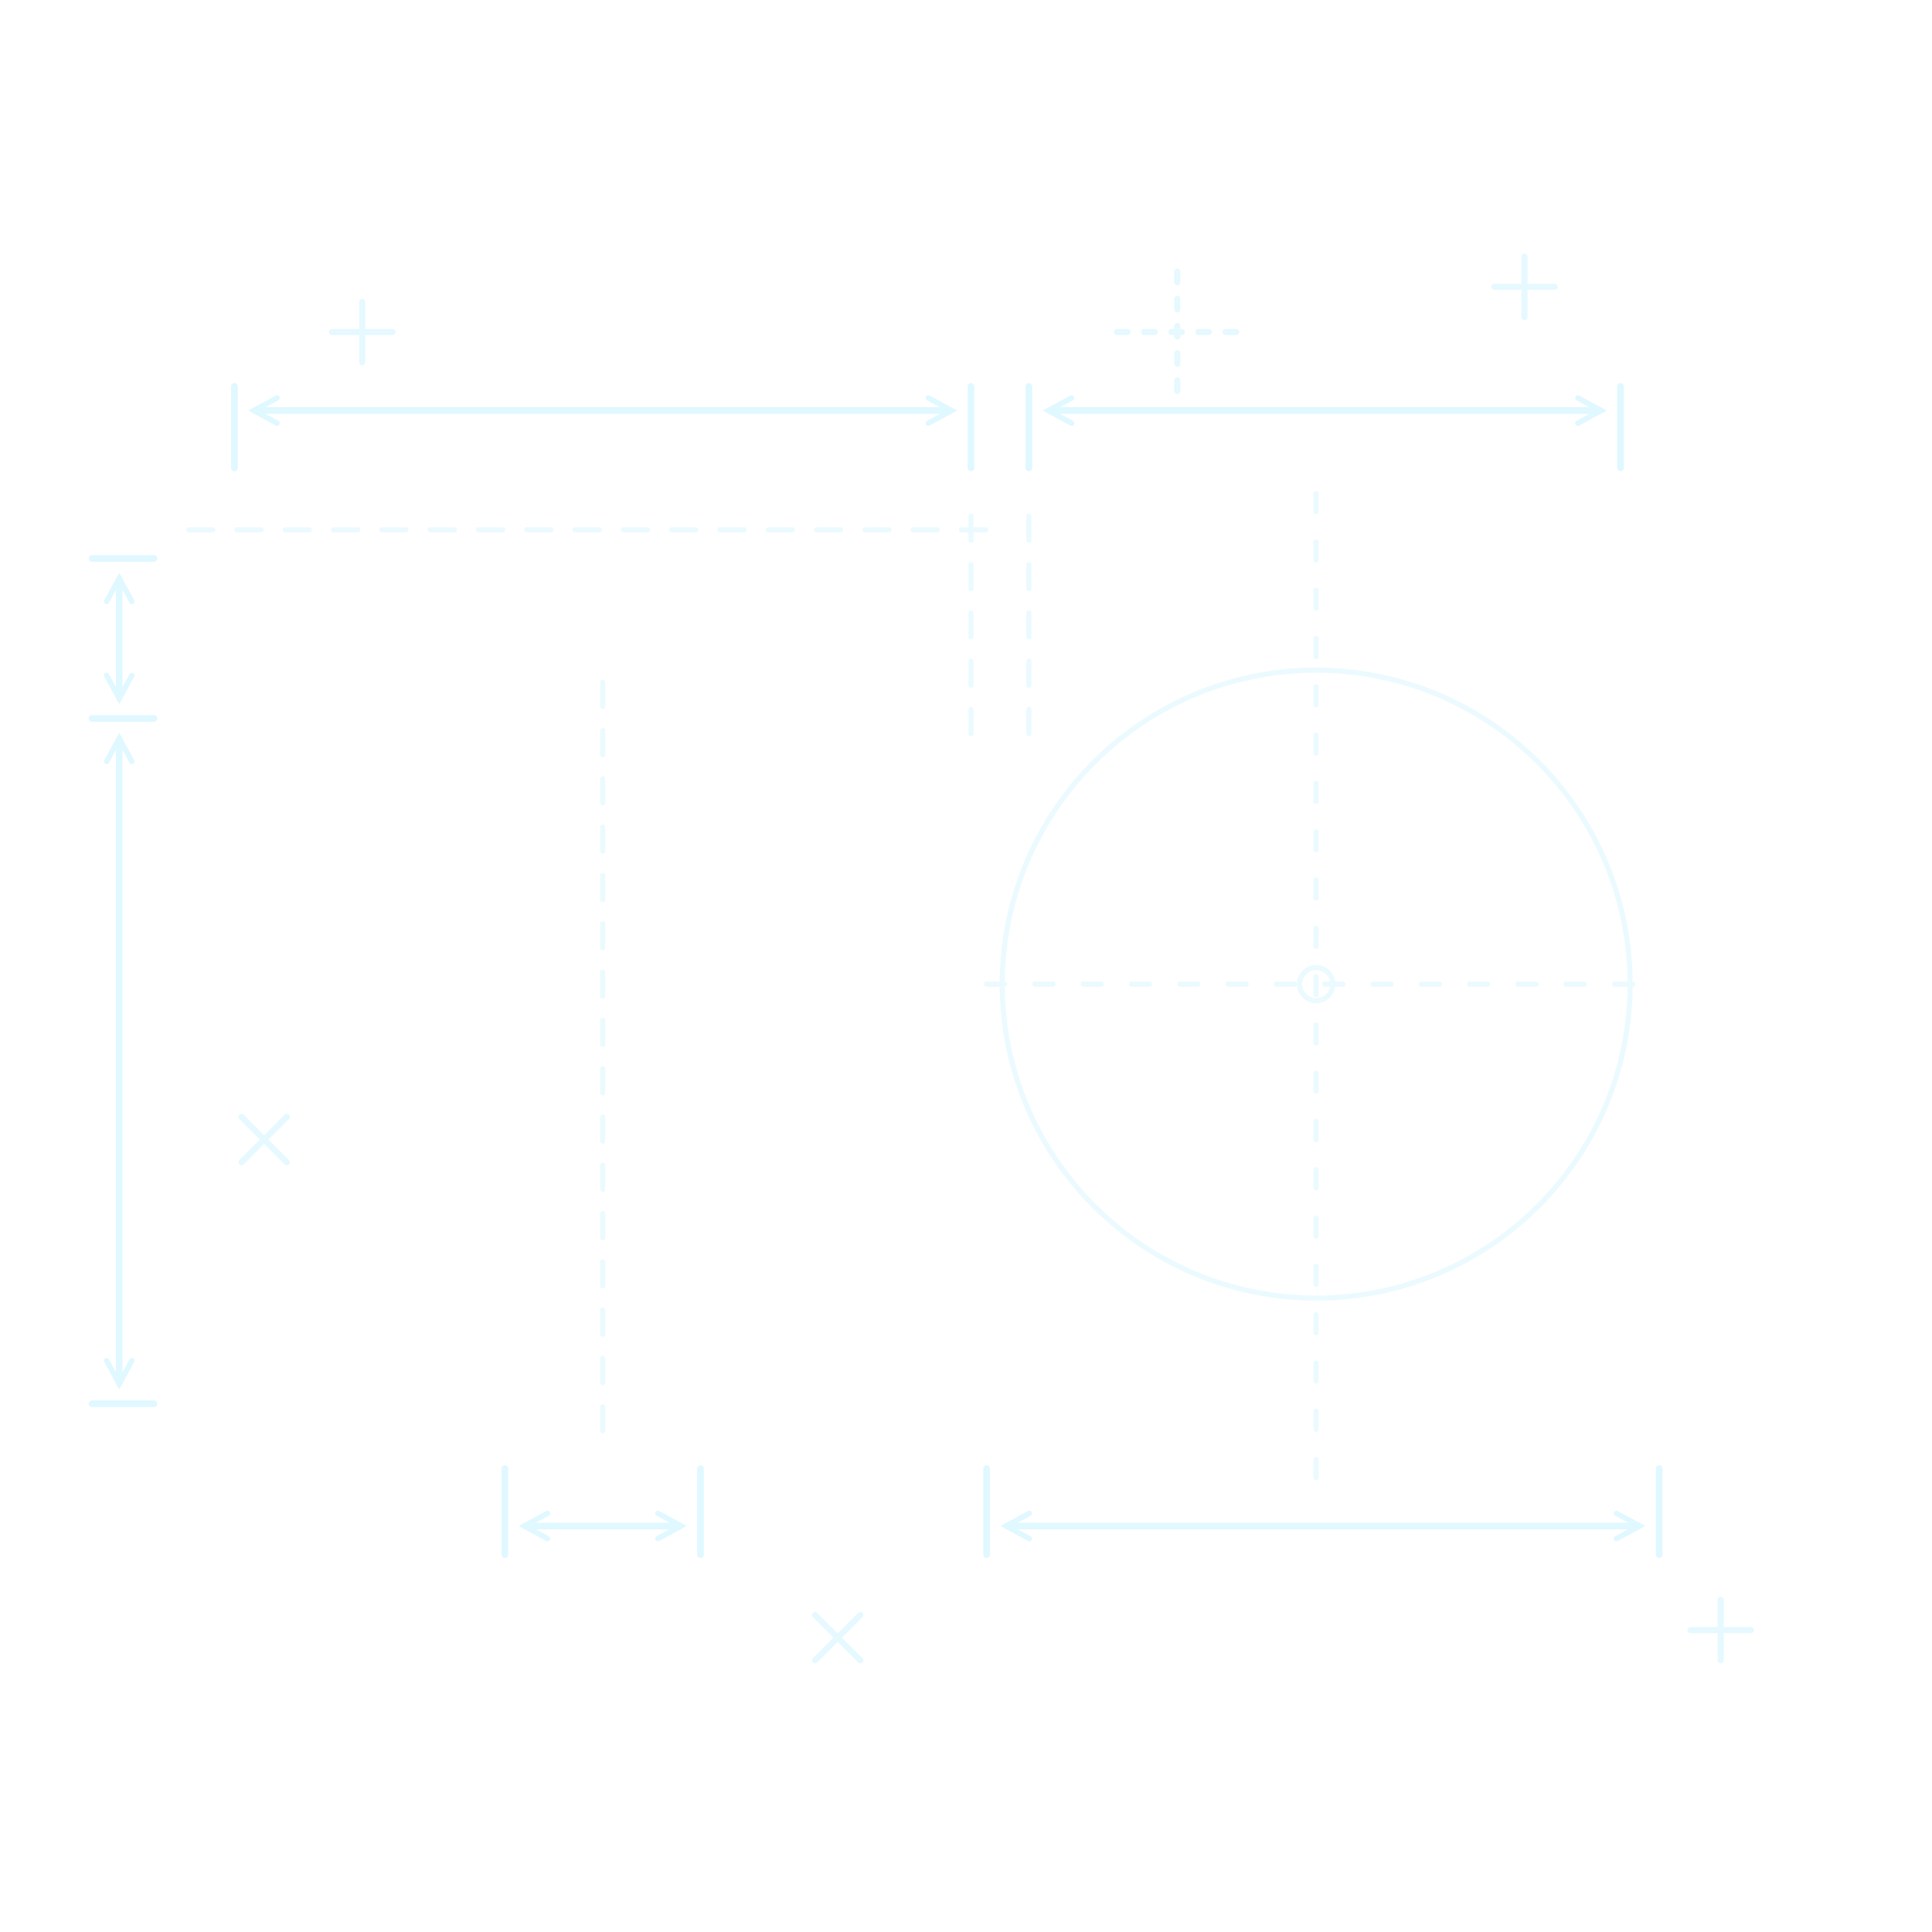
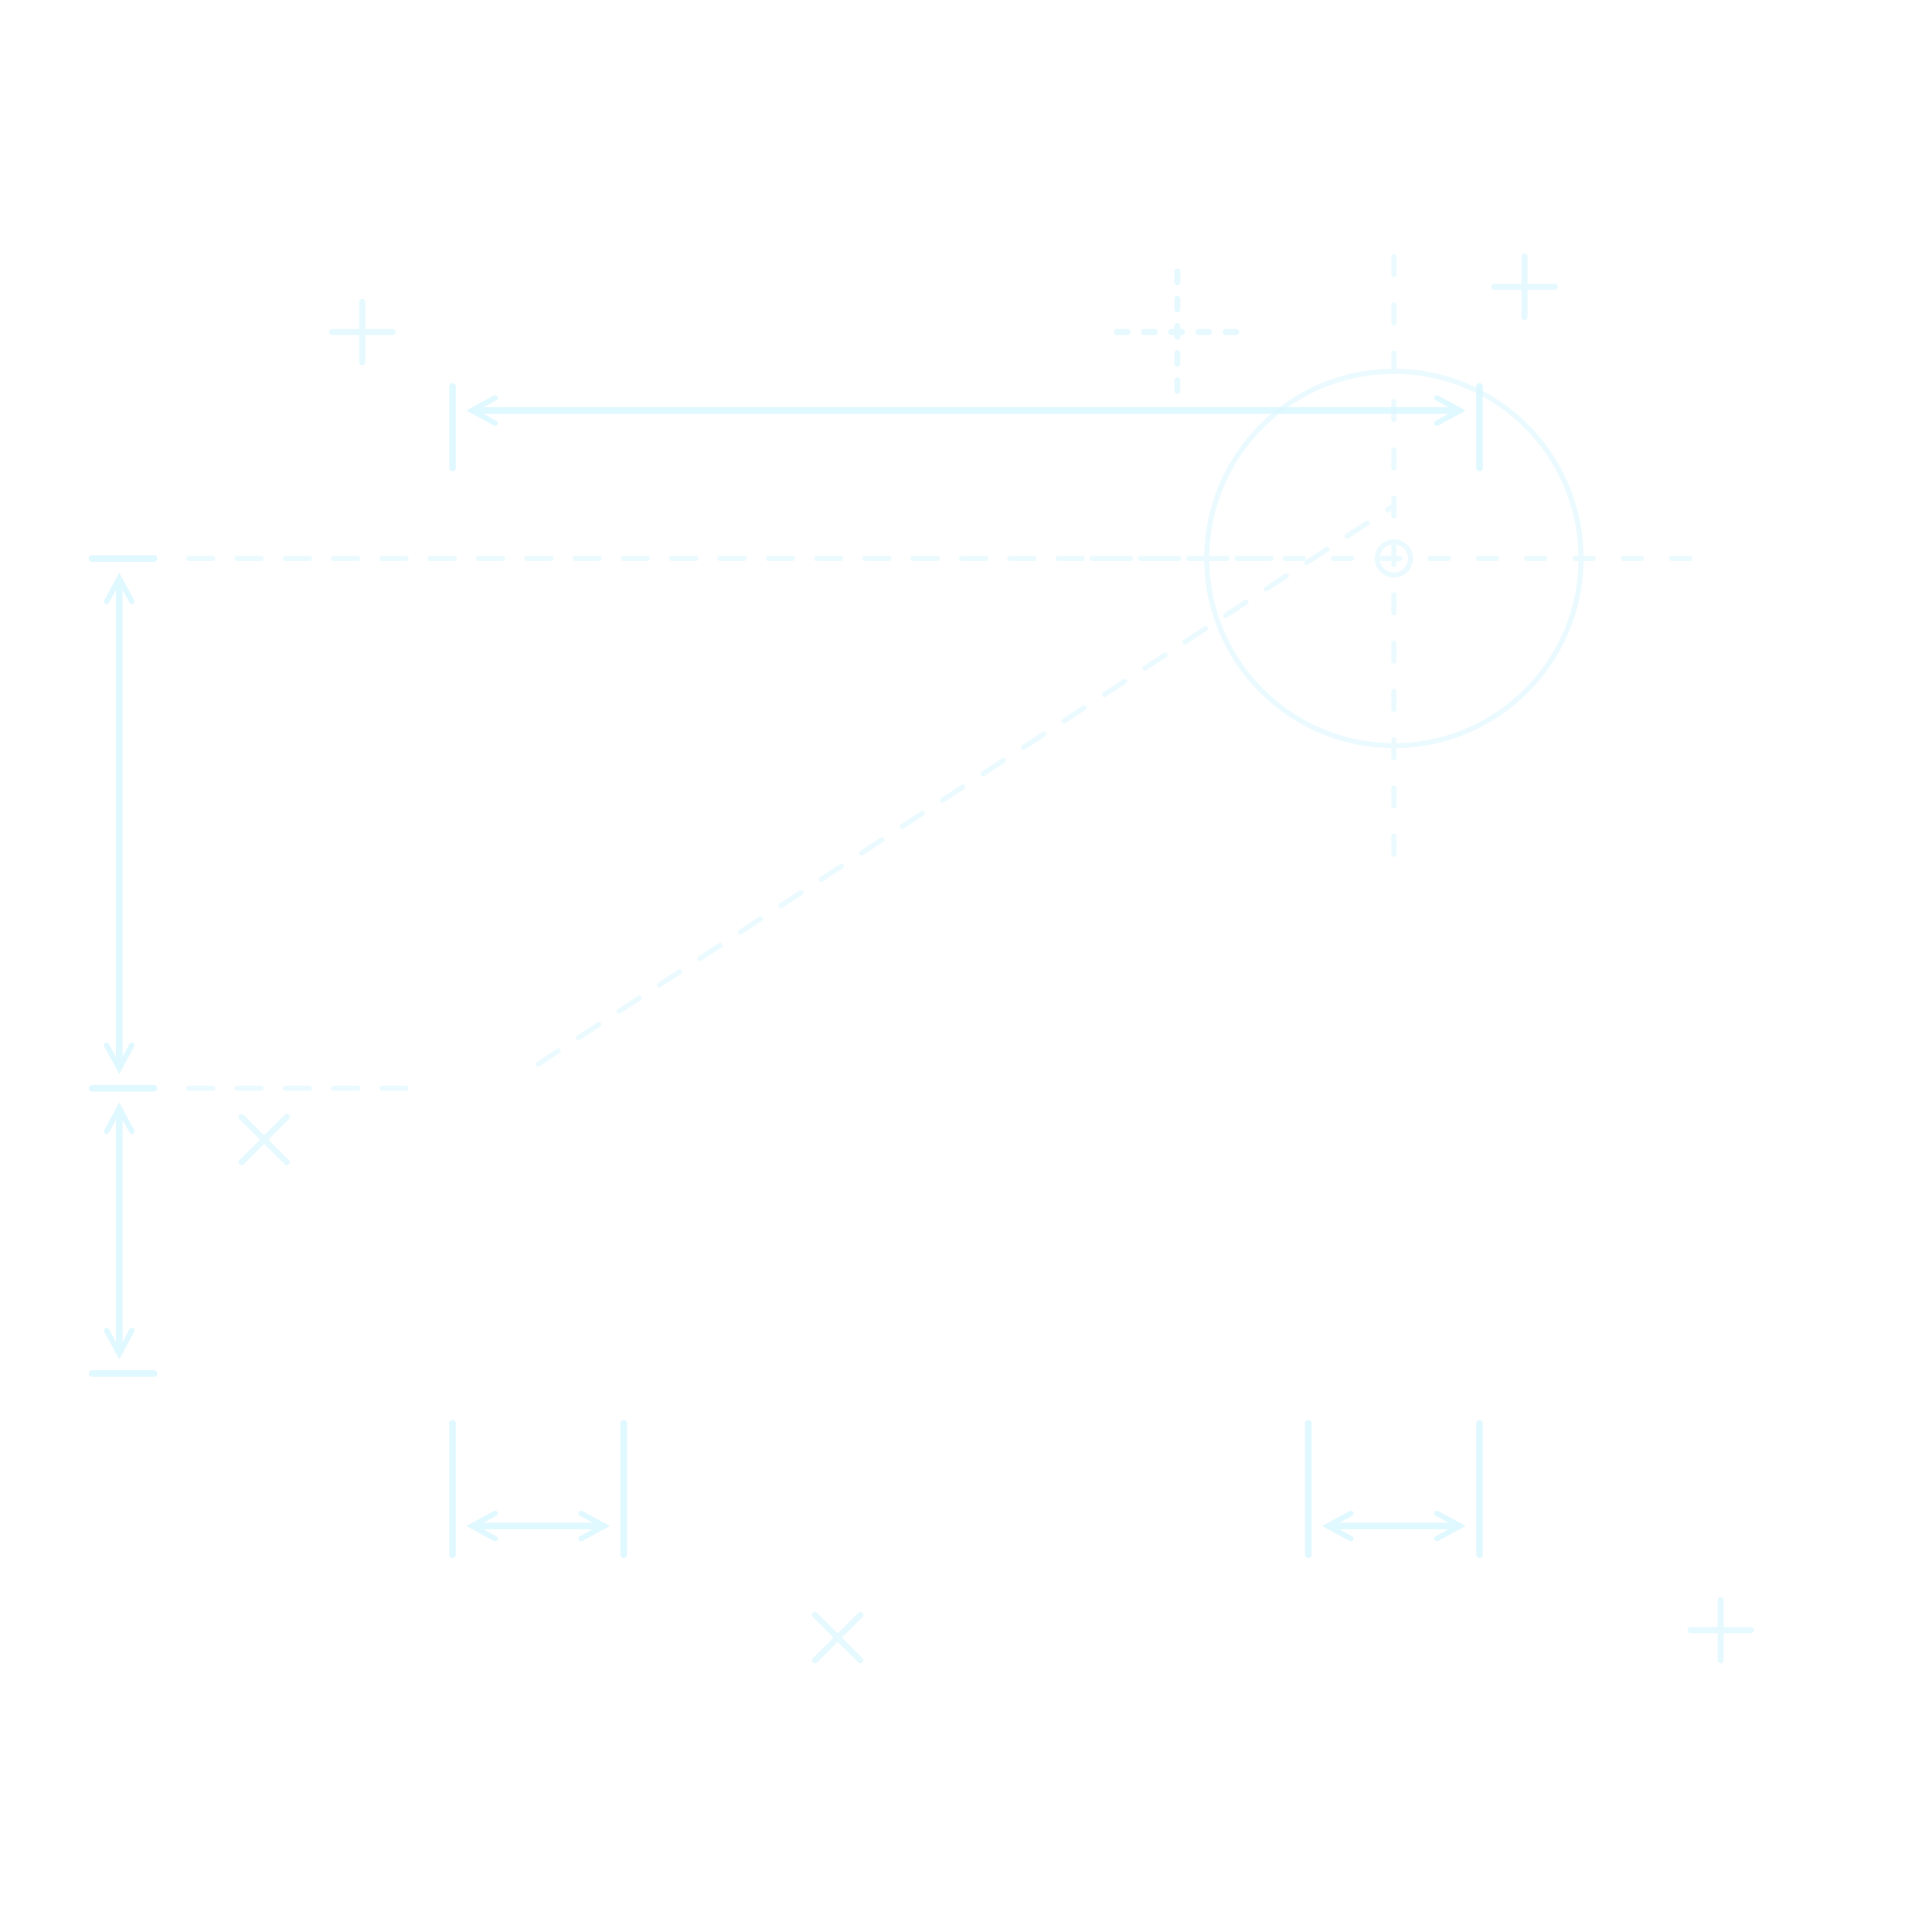
<svg xmlns="http://www.w3.org/2000/svg" width="128" height="128" viewBox="0 0 128 128" fill="none">
  <defs>
    <marker id="arrowStart" markerWidth="5" markerHeight="5" refX="1.2" refY="2.5" orient="auto" markerUnits="strokeWidth">
      <path d="M4.5 0.6L1 2.5L4.5 4.4" fill="none" stroke="#DDF7FF" stroke-width="0.8" stroke-linecap="round" />
    </marker>
    <marker id="arrowEnd" markerWidth="5" markerHeight="5" refX="3.8" refY="2.5" orient="auto" markerUnits="strokeWidth">
      <path d="M0.5 0.6L4 2.5L0.5 4.4" fill="none" stroke="#DDF7FF" stroke-width="0.8" stroke-linecap="round" />
    </marker>
  </defs>
  <g stroke="#DDF7FF" stroke-linecap="round" stroke-linejoin="round">
    <g opacity="0.9" stroke-width="0.44">
-       <path d="M15.531 31V25.6M64.331 31V25.6M68.165 31V25.6M107.365 31V25.6" />
-       <path d="M16.9 27.2H62.96" marker-start="url(#arrowStart)" marker-end="url(#arrowEnd)" />
-       <path d="M69.54 27.2H105.99" marker-start="url(#arrowStart)" marker-end="url(#arrowEnd)" />
-       <path d="M33.451 97.3V103M46.411 97.3V103M65.365 97.3V103M109.925 97.3V103" />
-       <path d="M34.82 101.1H45.04" marker-start="url(#arrowStart)" marker-end="url(#arrowEnd)" />
-       <path d="M66.74 101.1H108.55" marker-start="url(#arrowStart)" marker-end="url(#arrowEnd)" />
-       <path d="M10.2 37H6.1M10.2 47.6H6.1M10.2 93H6.1" />
-       <path d="M7.9 38.4V46.2" marker-start="url(#arrowStart)" marker-end="url(#arrowEnd)" />
-       <path d="M7.9 49V91.6" marker-start="url(#arrowStart)" marker-end="url(#arrowEnd)" />
+       <path d="M29.98 31V25.6M98.02 31V25.6" />
+       <path d="M31.35 27.2H96.65" marker-start="url(#arrowStart)" marker-end="url(#arrowEnd)" />
+       <path d="M29.98 94.3V103M41.32 94.3V103M86.68 94.3V103M98.02 94.3V103" />
+       <path d="M31.35 101.1H39.95" marker-start="url(#arrowStart)" marker-end="url(#arrowEnd)" />
+       <path d="M88.05 101.1H96.65" marker-start="url(#arrowStart)" marker-end="url(#arrowEnd)" />
+       <path d="M10.2 37H6.1M10.2 72.1H6.1M10.2 91H6.1" />
+       <path d="M7.9 38.4V70.7" marker-start="url(#arrowStart)" marker-end="url(#arrowEnd)" />
+       <path d="M7.9 73.5V89.6" marker-start="url(#arrowStart)" marker-end="url(#arrowEnd)" />
    </g>
    <g opacity="0.58" stroke-width="0.34">
-       <path d="M12.5 35.1H66.8M39.931 94.8V44.5M64.331 34.2V49.9M68.165 34.2V49.9" stroke-dasharray="1.6 1.6" />
-       <path d="M65.365 65.2H109.925M87.2 32.7V98.2" stroke-dasharray="1.2 2" />
-       <circle cx="87.2" cy="65.2" r="20.8" />
-       <circle cx="87.2" cy="65.2" r="1.1" />
+       <path d="M12.5 37H84.2M12.5 72.1H27.5M35.65 70.5L92.35 33.5" stroke-dasharray="1.6 1.6" />
+       <path d="M92.35 17V57M72.35 37H112.35" stroke-dasharray="1.2 2" />
+       <circle cx="92.35" cy="37" r="12.4" />
+       <circle cx="92.35" cy="37" r="1.1" />
    </g>
    <g opacity="0.76" stroke-width="0.4">
      <path d="M24 20V24M22 22H26M101 17V21M99 19H103M114 106V110M112 108H116" />
      <path d="M54 107L57 110M57 107L54 110M16 74L19 77M19 74L16 77" />
      <path d="M74 22H82M78 18V26" stroke-dasharray="0.7 1.1" />
    </g>
  </g>
</svg>
